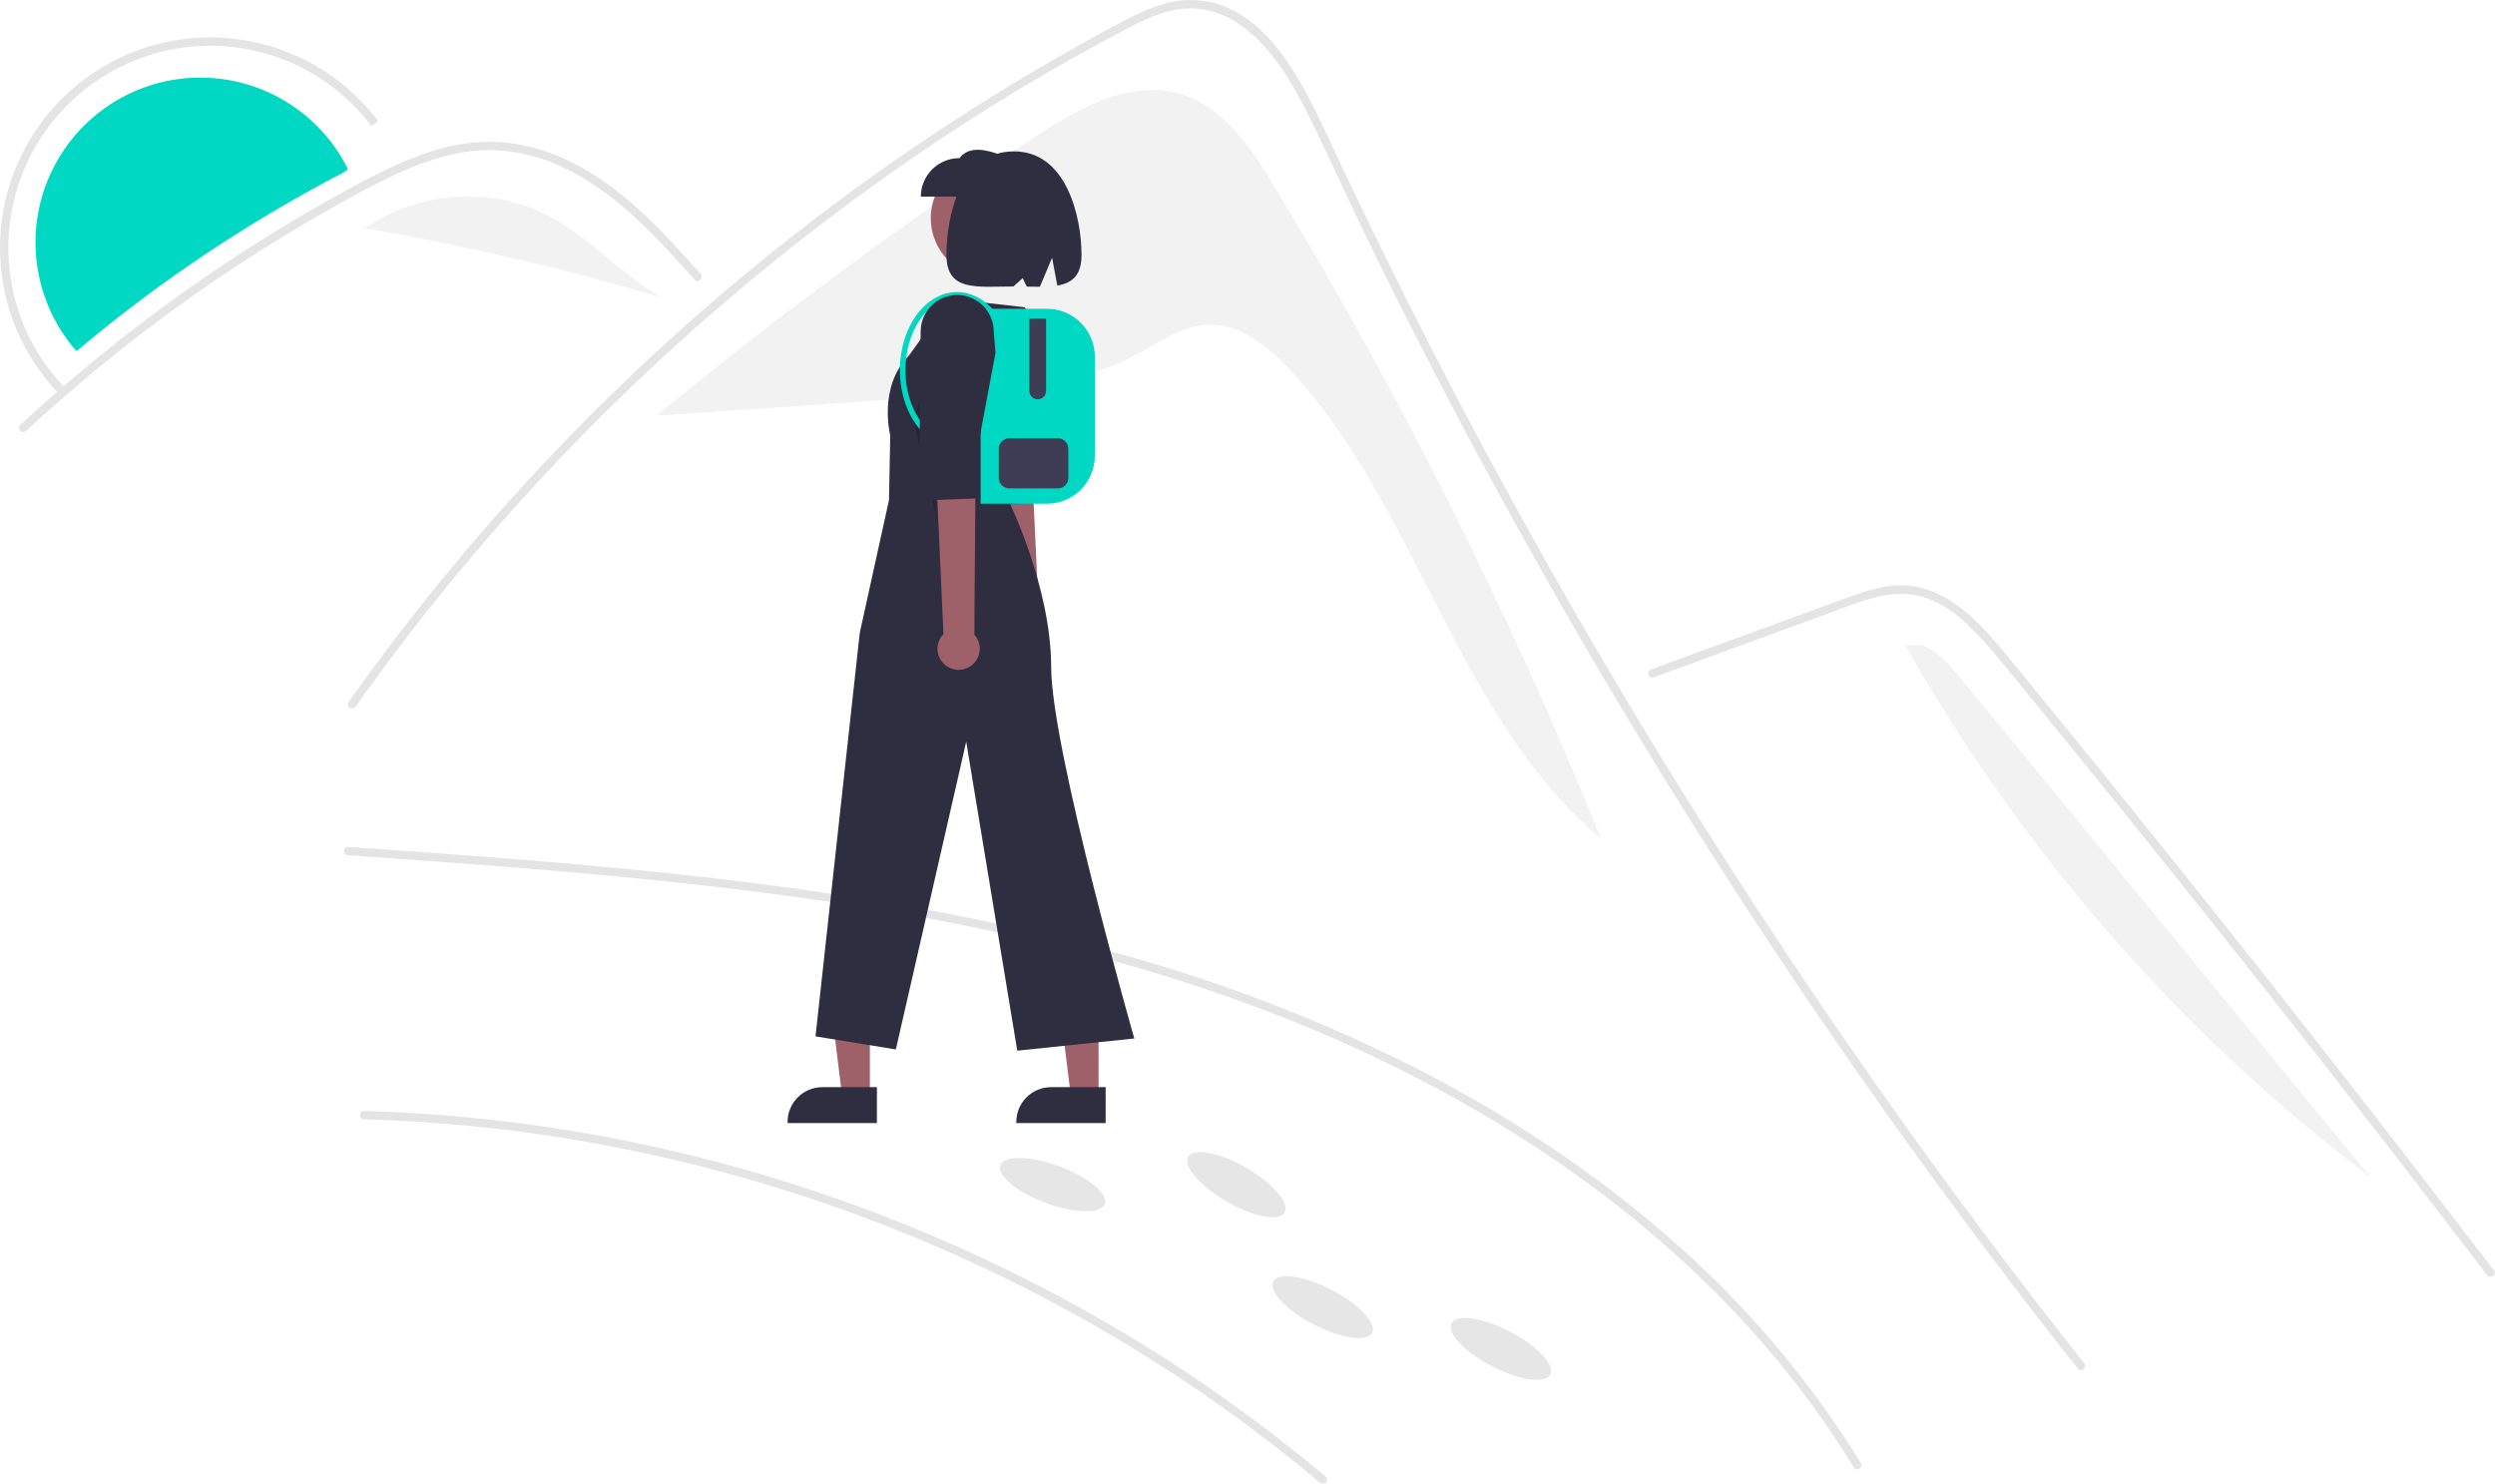
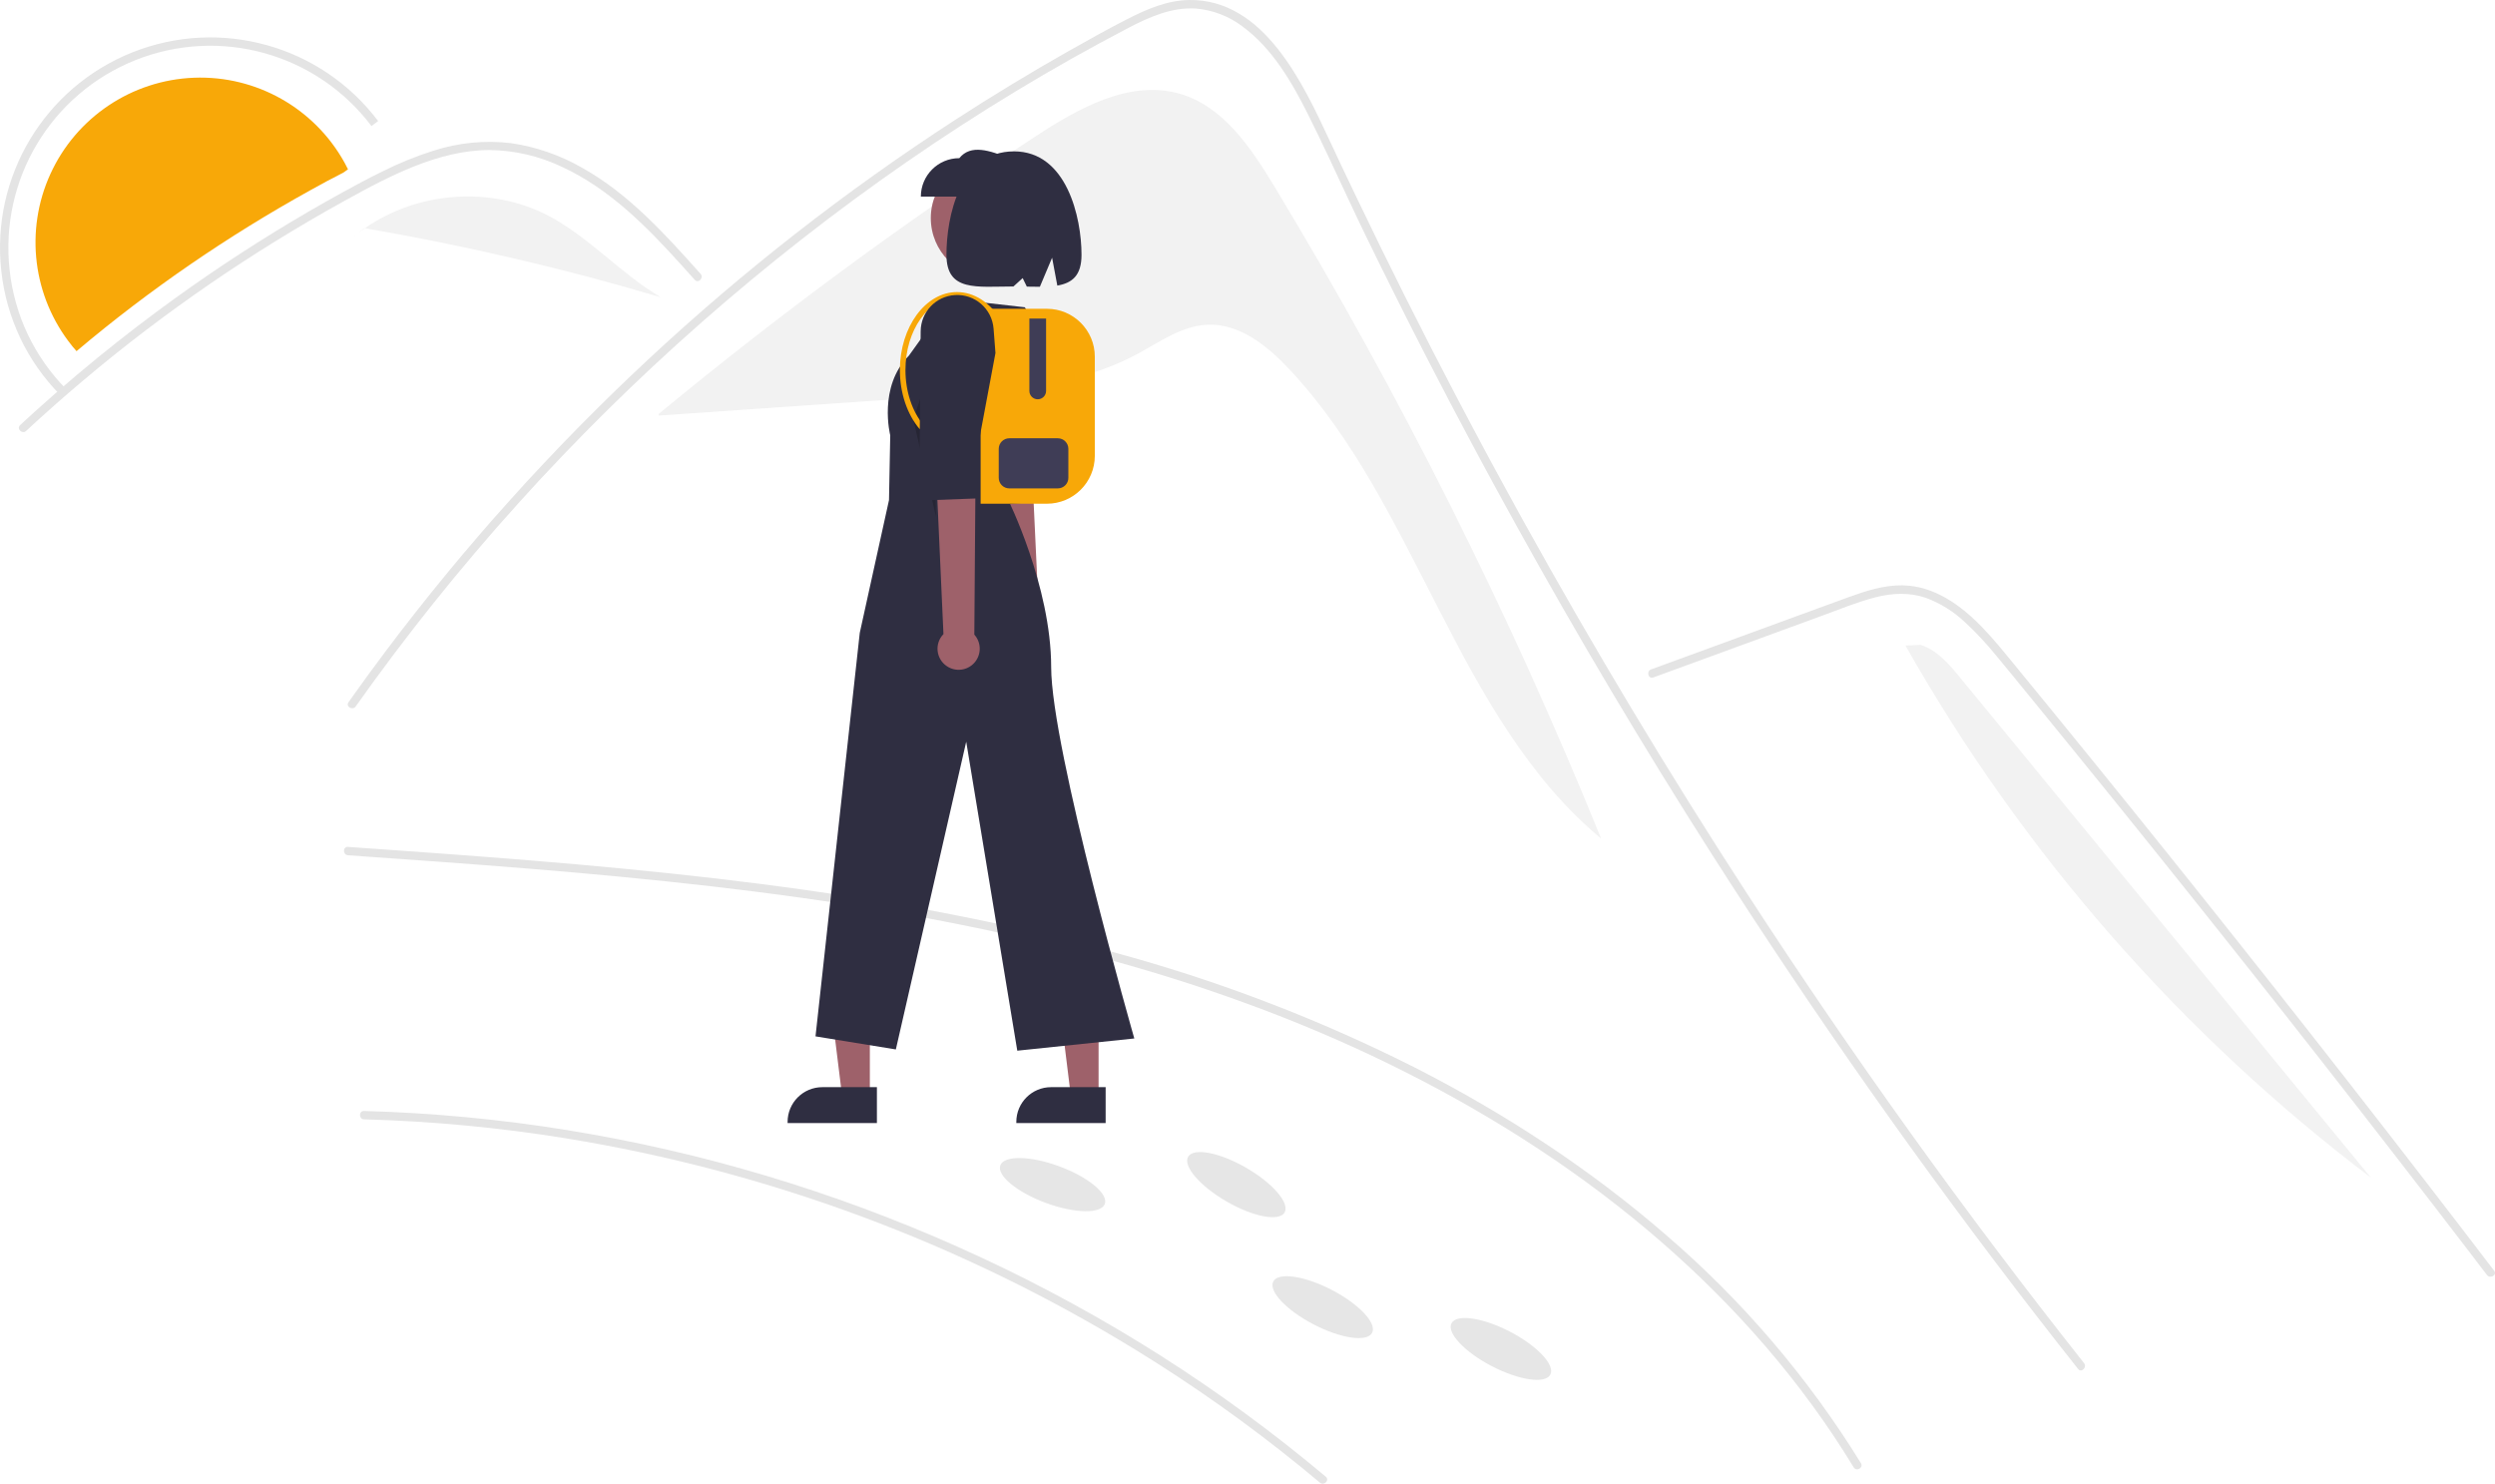
<svg xmlns="http://www.w3.org/2000/svg" data-name="Layer 1" width="895.929" height="532.793" viewBox="0 0 895.929 532.793">
  <path d="M609.574,250.425c-8.366-13.837-18.279-28.61-33.804-33.128-17.979-5.232-36.448,5.162-52.114,15.418a1518.606,1518.606,0,0,0-135.147,99.575l.047.537q50.424-3.477,100.849-6.955c24.288-1.675,49.41-3.581,70.873-15.07,8.145-4.36,16.084-10.184,25.313-10.59,11.467-.504,21.465,7.504,29.322,15.871,46.477,49.492,59.927,125.177,112.07,168.66A1654.786,1654.786,0,0,0,609.574,250.425Z" transform="translate(-152.0356 -183.6036)" fill="#f2f2f2" />
-   <path d="M277,244.395c-.547.394-1.094.789-1.64,1.175-4.026,2.026-7.98,4.187-11.915,6.366q-11.082,6.132-21.876,12.803-21.477,13.274-41.609,28.573-10.436,7.935-20.442,16.389c-.484-.529-.95-1.076-1.407-1.632-.108-.135-.224-.269-.323-.412a59.179,59.179,0,1,1,97.958-65.664c.063.108.126.224.179.332Q276.489,243.346,277,244.395Z" transform="translate(-152.0356 -183.6036)" fill="#00d8c3" />
+   <path d="M277,244.395c-.547.394-1.094.789-1.64,1.175-4.026,2.026-7.98,4.187-11.915,6.366q-11.082,6.132-21.876,12.803-21.477,13.274-41.609,28.573-10.436,7.935-20.442,16.389c-.484-.529-.95-1.076-1.407-1.632-.108-.135-.224-.269-.323-.412a59.179,59.179,0,1,1,97.958-65.664c.063.108.126.224.179.332Q276.489,243.346,277,244.395Z" transform="translate(-152.0356 -183.6036)" fill="#F8A808" />
  <path d="M282.749,585.549a546.939,546.939,0,0,1,72.657,6.853,564.487,564.487,0,0,1,204.104,75.736,547.257,547.257,0,0,1,59.584,42.167q3.477,2.83,6.906,5.717c1.469,1.235,3.601-.877,2.121-2.121a553.001,553.001,0,0,0-59.249-43.455,562.436,562.436,0,0,0-64.376-35.232,571.35,571.35,0,0,0-68.49-26.673,563.482,563.482,0,0,0-71.253-17.576,553.19,553.19,0,0,0-72.756-8.088q-4.623-.204-9.248-.328c-1.931-.053-1.93,2.947,0,3Z" transform="translate(-152.0356 -183.6036)" fill="#e4e4e4" />
  <path d="M276.995,490.724c43.579,3.048,87.174,6.147,130.58,11.159,43.45,5.017,86.748,11.985,129.17,22.753C574.248,534.154,610.988,546.687,645.952,563.324c32.69,15.554,63.876,34.524,92.029,57.33,27.759,22.488,52.579,48.738,72.435,78.486q3.753,5.622,7.266,11.397c1.004,1.646,3.6.14,2.59-1.514a350.705,350.705,0,0,0-69.843-81.83c-27.416-23.791-58.033-43.773-90.349-60.245A571.836,571.836,0,0,0,554.354,526.225C512.127,514.408,468.875,506.643,425.414,501.056c-43.85-5.637-87.946-9.054-132.034-12.181q-8.192-.581-16.385-1.152c-1.927-.135-1.918,2.866,0,3Z" transform="translate(-152.0356 -183.6036)" fill="#e4e4e4" />
  <path d="M898.264,675.208q-7.709-9.735-15.31-19.56Q821.034,575.563,766.554,490.068q-37.005-58.065-70.34-118.36-15.87-28.665-30.87-57.78-11.64-22.575-22.76-45.42c-2.12-4.35-4.18-8.72-6.23-13.1-4.83-10.3-9.57-20.65-14.66-30.81-5.8-11.58-12.86-23.72-23.51-31.5a32.076,32.076,0,0,0-16.71-6.43c-8.67-.56-16.67,3.02-24.19,6.93-55.02,28.69-106.53,64.66-153.12,105.59a797.156,797.156,0,0,0-124.4,138.09c-1.1,1.57-3.7.07-2.59-1.51q6.555-9.27,13.37-18.34a801.562,801.562,0,0,1,204.64-190.88q19.906-12.9,40.56-24.59c6.94-3.93,13.91-7.81,21-11.45,6.95-3.57,14.33-6.78,22.27-6.9,27.02-.42,41.01,30.18,50.62,50.77q4.53,9.72,9.17,19.38,17.535,36.675,36.42,72.68,11.655,22.23,23.82,44.2,37.86,68.415,80.48,134.06,56.46,86.955,120.86,168.39C901.564,674.588,899.455,676.728,898.264,675.208Z" transform="translate(-152.0356 -183.6036)" fill="#e4e4e4" />
  <path d="M401.494,284.078c-1.57-1.75-3.13-3.5-4.71-5.25-12.46-13.78-25.83-27.4-42.94-35.3a62.298,62.298,0,0,0-26.1-6.05c-9.34.03-18.47,2.48-27.1,5.91-4.08,1.63-8.07,3.48-12,5.45-4.49,2.26-8.9,4.67-13.29,7.1q-12.36,6.84-24.4,14.28-23.955,14.805-46.41,31.87-11.64,8.85-22.8,18.28-10.38,8.76-20.34,17.99c-1.42,1.31-3.54-.81-2.12-2.12,1.75-1.63,3.52-3.25,5.29-4.85q7.5-6.78,15.24-13.3,14.115-11.91,28.96-22.9,23.085-17.1,47.76-31.88,12.33-7.38,25-14.14c2.55-1.36,5.13-2.69,7.74-3.95a123.389,123.389,0,0,1,18.4-7.49,65.457,65.457,0,0,1,27.79-2.73,72.352,72.352,0,0,1,25.64,8.87c16.8,9.39,29.83,23.91,42.51,38.08C404.894,283.388,402.784,285.518,401.494,284.078Z" transform="translate(-152.0356 -183.6036)" fill="#e4e4e4" />
  <path d="M745.717,426.875l40.257-14.724,19.988-7.311c6.51-2.381,13.004-5.091,19.733-6.796,5.95-1.507,11.995-1.754,17.861.228a41.165,41.165,0,0,1,13.931,8.636,113.053,113.053,0,0,1,11.426,12.203c4.352,5.23,8.639,10.514,12.946,15.781q26.661,32.606,52.974,65.495,26.312,32.888,52.272,66.056,26.024,33.249,51.69,66.776,3.144,4.107,6.283,8.219c1.156,1.514,3.763.021,2.59-1.514q-25.855-33.864-52.071-67.451-26.28-33.667-52.923-67.049-26.643-33.381-53.646-66.472-6.727-8.244-13.477-16.47c-3.796-4.626-7.548-9.302-11.711-13.607-7.642-7.903-17.189-14.888-28.617-15.077-6.719-.111-13.222,2.021-19.465,4.279-6.73,2.435-13.444,4.915-20.165,7.373l-40.538,14.827-10.135,3.707c-1.798.658-1.022,3.558.798,2.893Z" transform="translate(-152.0356 -183.6036)" fill="#e4e4e4" />
  <path d="M287.818,227.059l-2.393,1.809a72.508,72.508,0,0,0-129.938,51.711,71.764,71.764,0,0,0,20.326,42.764l-2.139,2.104a74.736,74.736,0,0,1-21.169-44.535,75.508,75.508,0,0,1,135.313-53.853Z" transform="translate(-152.0356 -183.6036)" fill="#e4e4e4" />
  <path d="M516.803,419.172a6.871,6.871,0,0,1-1.636-10.408l-8.929-89.601,14.91.989,4.13,88.23a6.908,6.908,0,0,1-8.475,10.79Z" transform="translate(-152.0356 -183.6036)" fill="#9e616a" />
  <path d="M527.187,315.844l-3.909,29.709.543,18.208-16.398,1.501-3.287-15.144-1.811-40.092a11.964,11.964,0,0,1,10.57-12.424h0a11.964,11.964,0,0,1,13.243,10.315Z" transform="translate(-152.0356 -183.6036)" fill="#2f2e41" />
  <polygon points="312.353 393.642 302.406 393.642 297.674 355.274 312.355 355.275 312.353 393.642" fill="#9e616a" />
  <path d="M466.926,586.888l-32.074-.001v-.406a12.485,12.485,0,0,1,12.484-12.484h.001l19.59.001Z" transform="translate(-152.0356 -183.6036)" fill="#2f2e41" />
  <polygon points="394.489 393.642 384.542 393.642 379.809 355.274 394.49 355.275 394.489 393.642" fill="#9e616a" />
  <path d="M549.061,586.888l-32.074-.001v-.406a12.485,12.485,0,0,1,12.484-12.484h.001l19.59.001Z" transform="translate(-152.0356 -183.6036)" fill="#2f2e41" />
  <circle cx="355.808" cy="78.311" r="21.566" fill="#9e616a" />
  <path d="M505.057,292.236l14.967,1.71,0,0A39.827,39.827,0,0,1,525.116,329.91l-11.293,32.669s15.677,31.427,15.677,60.606,29.855,133.332,29.855,133.332l-42.024,4.384L498.994,449.948,473.726,560.453,444.879,555.757,460.767,410.873l10.499-47.688.447-23.256s-4.464-17.45,6.708-28.623L492.062,292.298Z" transform="translate(-152.0356 -183.6036)" fill="#2f2e41" />
  <path d="M482.704,254.212h31.691v-13.814c-6.956-2.763-13.762-5.114-17.877,0a13.814,13.814,0,0,0-13.814,13.814Z" transform="translate(-152.0356 -183.6036)" fill="#2f2e41" />
  <path d="M516.149,237.96c18.945,0,24.248,23.747,24.248,37.145,0,7.471-3.379,10.144-8.689,11.048l-1.875-10.001L525.442,286.583c-1.491.007-3.058-.021-4.683-.052l-1.489-3.066-3.321,3.011c-13.299.02-24.048,1.958-24.048-11.372C491.901,261.708,496.552,237.96,516.149,237.96Z" transform="translate(-152.0356 -183.6036)" fill="#2f2e41" />
  <polygon points="336.096 185.524 335.295 150.737 333.17 135.294 327.917 150.592 336.096 185.524" opacity="0.2" />
-   <path d="M527.989,364.488H504.174v-70h23.815A17.204,17.204,0,0,1,545.174,311.673v35.63A17.204,17.204,0,0,1,527.989,364.488Z" transform="translate(-152.0356 -183.6036)" fill="#00d8c3" />
+   <path d="M527.989,364.488H504.174v-70h23.815A17.204,17.204,0,0,1,545.174,311.673v35.63A17.204,17.204,0,0,1,527.989,364.488Z" transform="translate(-152.0356 -183.6036)" fill="#F8A808" />
  <path d="M524.674,326.988a3.003,3.003,0,0,1-3-3v-26h6v26A3.003,3.003,0,0,1,524.674,326.988Z" transform="translate(-152.0356 -183.6036)" fill="#3f3d56" />
  <path d="M531.887,358.988H514.462a3.792,3.792,0,0,1-3.787-3.788v-10.425a3.792,3.792,0,0,1,3.787-3.788h17.425a3.792,3.792,0,0,1,3.787,3.788v10.425A3.792,3.792,0,0,1,531.887,358.988Z" transform="translate(-152.0356 -183.6036)" fill="#3f3d56" />
-   <path d="M482.271,337.695c-4.51-5.321-7.097-13.051-7.097-21.207,0-15.439,9.196-28,20.5-28,6.069,0,11.786,3.627,15.686,9.951l-1.702,1.05c-3.528-5.72-8.625-9-13.984-9-10.201,0-18.5,11.664-18.5,26,0,7.69,2.414,14.948,6.623,19.914Z" transform="translate(-152.0356 -183.6036)" fill="#00d8c3" />
+   <path d="M482.271,337.695c-4.51-5.321-7.097-13.051-7.097-21.207,0-15.439,9.196-28,20.5-28,6.069,0,11.786,3.627,15.686,9.951l-1.702,1.05c-3.528-5.72-8.625-9-13.984-9-10.201,0-18.5,11.664-18.5,26,0,7.69,2.414,14.948,6.623,19.914Z" transform="translate(-152.0356 -183.6036)" fill="#F8A808" />
  <path d="M491.992,422.793a7.528,7.528,0,0,1-1.171-11.484L486.378,312.749l16.253,1.969-.726,96.774a7.569,7.569,0,0,1-9.913,11.301Z" transform="translate(-152.0356 -183.6036)" fill="#9e616a" />
  <path d="M509.496,310.363,503.453,342.634l-.489,19.953-18.03.668-2.695-16.764.402-43.971a13.109,13.109,0,0,1,12.303-12.964l0,0a13.109,13.109,0,0,1,13.875,12.073Z" transform="translate(-152.0356 -183.6036)" fill="#2f2e41" />
  <ellipse cx="530" cy="609" rx="7" ry="20" transform="translate(-376.9449 711.5657) rotate(-69.72823)" fill="#e6e6e6" />
  <ellipse cx="596" cy="609" rx="7" ry="20" transform="translate(-381.4451 637.0475) rotate(-60)" fill="#e6e6e6" />
  <ellipse cx="627" cy="653" rx="7" ry="20" transform="translate(-393.3557 725.4398) rotate(-62.59298)" fill="#e6e6e6" />
  <ellipse cx="691" cy="668" rx="7" ry="20" transform="translate(-372.1318 790.3517) rotate(-62.59298)" fill="#e6e6e6" />
  <path d="M348.546,260.867c-20.458-10.514-46.656-8.455-65.455,4.681a933.585,933.585,0,0,1,106.215,24.79C374.817,281.847,363.483,268.544,348.546,260.867Z" transform="translate(-152.0356 -183.6036)" fill="#f2f2f2" />
  <path d="M282.89,265.512l-3.938,3.201c1.332-1.12,2.717-2.171,4.14-3.165C283.024,265.537,282.957,265.524,282.89,265.512Z" transform="translate(-152.0356 -183.6036)" fill="#f2f2f2" />
  <path d="M855.971,427.023c-3.963-4.824-8.247-9.874-14.175-11.834l-5.534.218a627.704,627.704,0,0,0,167.189,191.136Q929.711,516.783,855.971,427.023Z" transform="translate(-152.0356 -183.6036)" fill="#f2f2f2" />
</svg>
